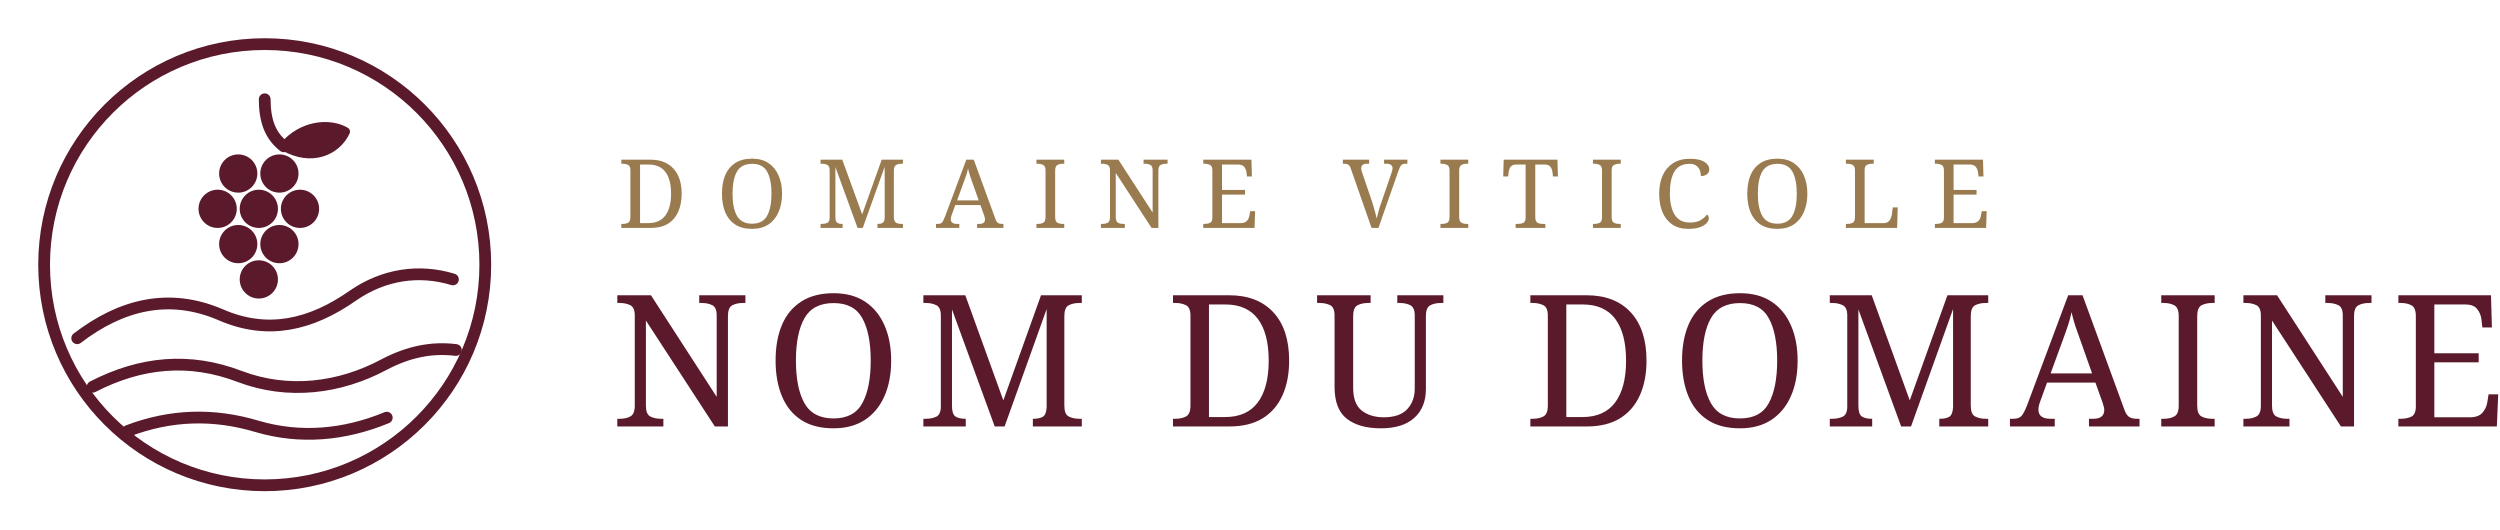
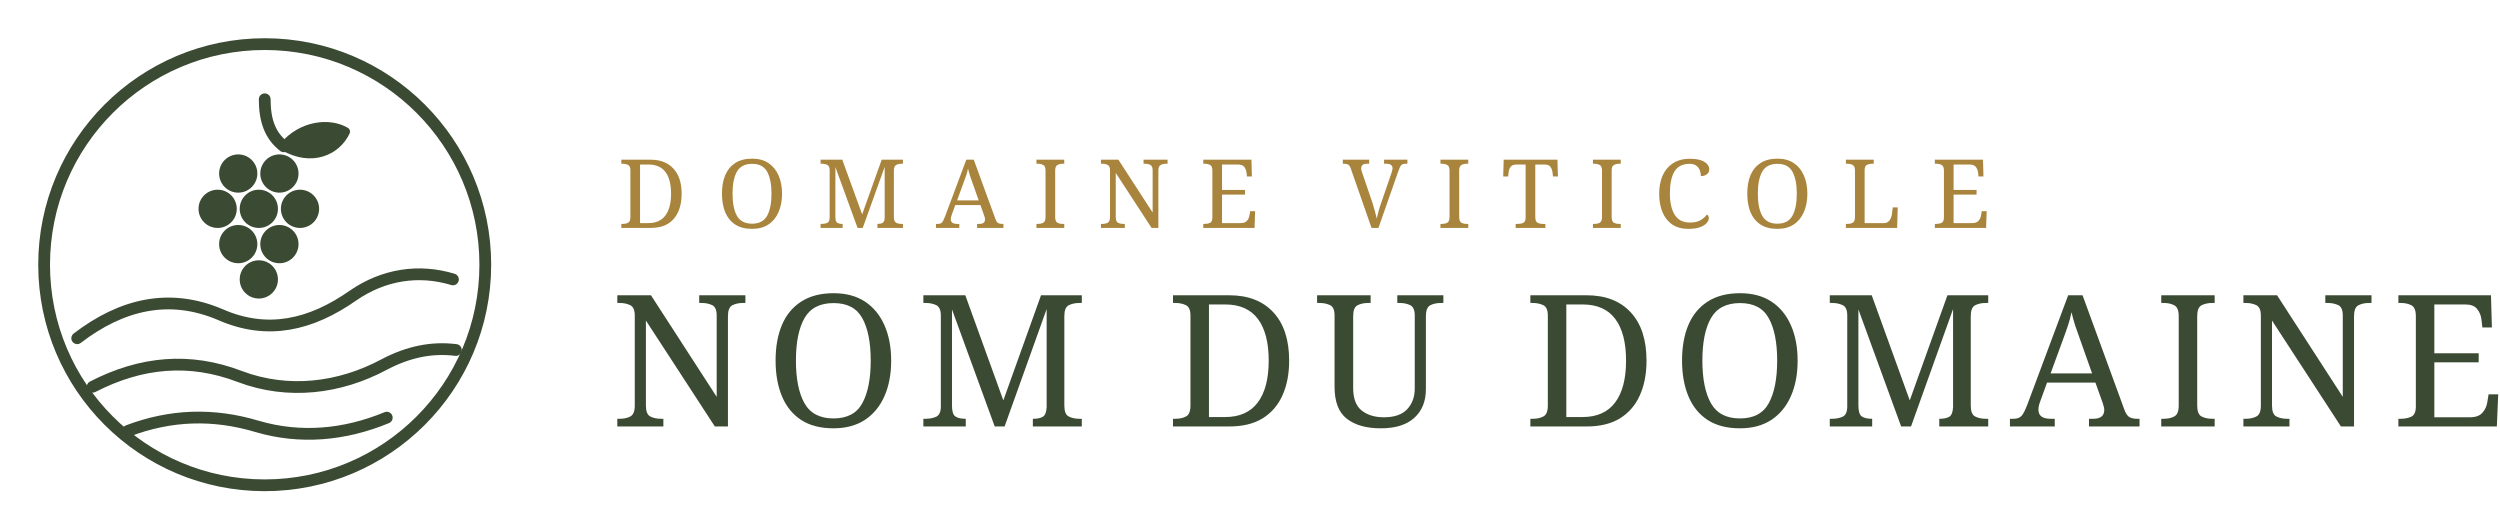
<svg xmlns="http://www.w3.org/2000/svg" viewBox="0 0 340 72" role="img" aria-label="Logo du domaine">
-   <g transform="translate(4 4)" fill="none" stroke="#5B1A2B" stroke-linecap="round" stroke-linejoin="round">
+   <g transform="translate(4 4)" fill="none" stroke="#3B4A32" stroke-linecap="round" stroke-linejoin="round">
    <circle cx="32" cy="32" r="30" stroke-width="1.6" />
    <path d="M32 9.5c0 3 .8 5 2.6 6.4" stroke-width="1.6" />
-     <path d="M34.6 15.9c2.4-2.9 6.2-3.3 8.4-2-1.2 2.6-4.6 4.2-8.4 2Z" fill="#5B1A2B" stroke-width="1.2" />
-     <g fill="#5B1A2B" stroke="none">
+     <path d="M34.6 15.9c2.4-2.9 6.2-3.3 8.4-2-1.2 2.6-4.6 4.2-8.4 2Z" fill="#3B4A32" stroke-width="1.2" />
+     <g fill="#3B4A32" stroke="none">
      <circle cx="28.4" cy="19.6" r="2.6" />
      <circle cx="34" cy="19.6" r="2.6" />
      <circle cx="25.6" cy="24.4" r="2.6" />
      <circle cx="31.2" cy="24.4" r="2.6" />
      <circle cx="36.8" cy="24.4" r="2.6" />
      <circle cx="28.4" cy="29.2" r="2.6" />
      <circle cx="34" cy="29.2" r="2.6" />
      <circle cx="31.2" cy="34" r="2.6" />
    </g>
    <path d="M6.5 42c6-4.6 12.5-6.2 19.5-3.2 6.4 2.8 12.3 1.4 18-2.6 4.2-2.9 9-3.6 13.6-2.2" stroke-width="1.6" />
    <path d="M8.6 48.6c6.6-3.4 13.2-4 20-1.4 6.6 2.5 13.6 1.6 19.6-1.6 3.4-1.8 6.6-2.4 9.8-2" stroke-width="1.6" />
    <path d="M13.4 54.6c5.8-2.2 11.6-2.4 17.6-.6 5.8 1.7 11.8 1.2 17.6-1.2" stroke-width="1.6" />
  </g>
-   <text x="84" y="31" font-family="Georgia, 'Cormorant Garamond', serif" font-size="13" letter-spacing="4" fill="#9A7B4F">DOMAINE VITICOLE</text>
-   <text x="83" y="58" font-family="Georgia, 'Cormorant Garamond', serif" font-size="25" letter-spacing="2" fill="#5B1A2B">NOM DU DOMAINE</text>
+   <text x="84" y="31" font-family="Georgia, 'Cormorant Garamond', serif" font-size="13" letter-spacing="4" fill="#A8843C">DOMAINE VITICOLE</text>
+   <text x="83" y="58" font-family="Georgia, 'Cormorant Garamond', serif" font-size="25" letter-spacing="2" fill="#3B4A32">NOM DU DOMAINE</text>
</svg>
